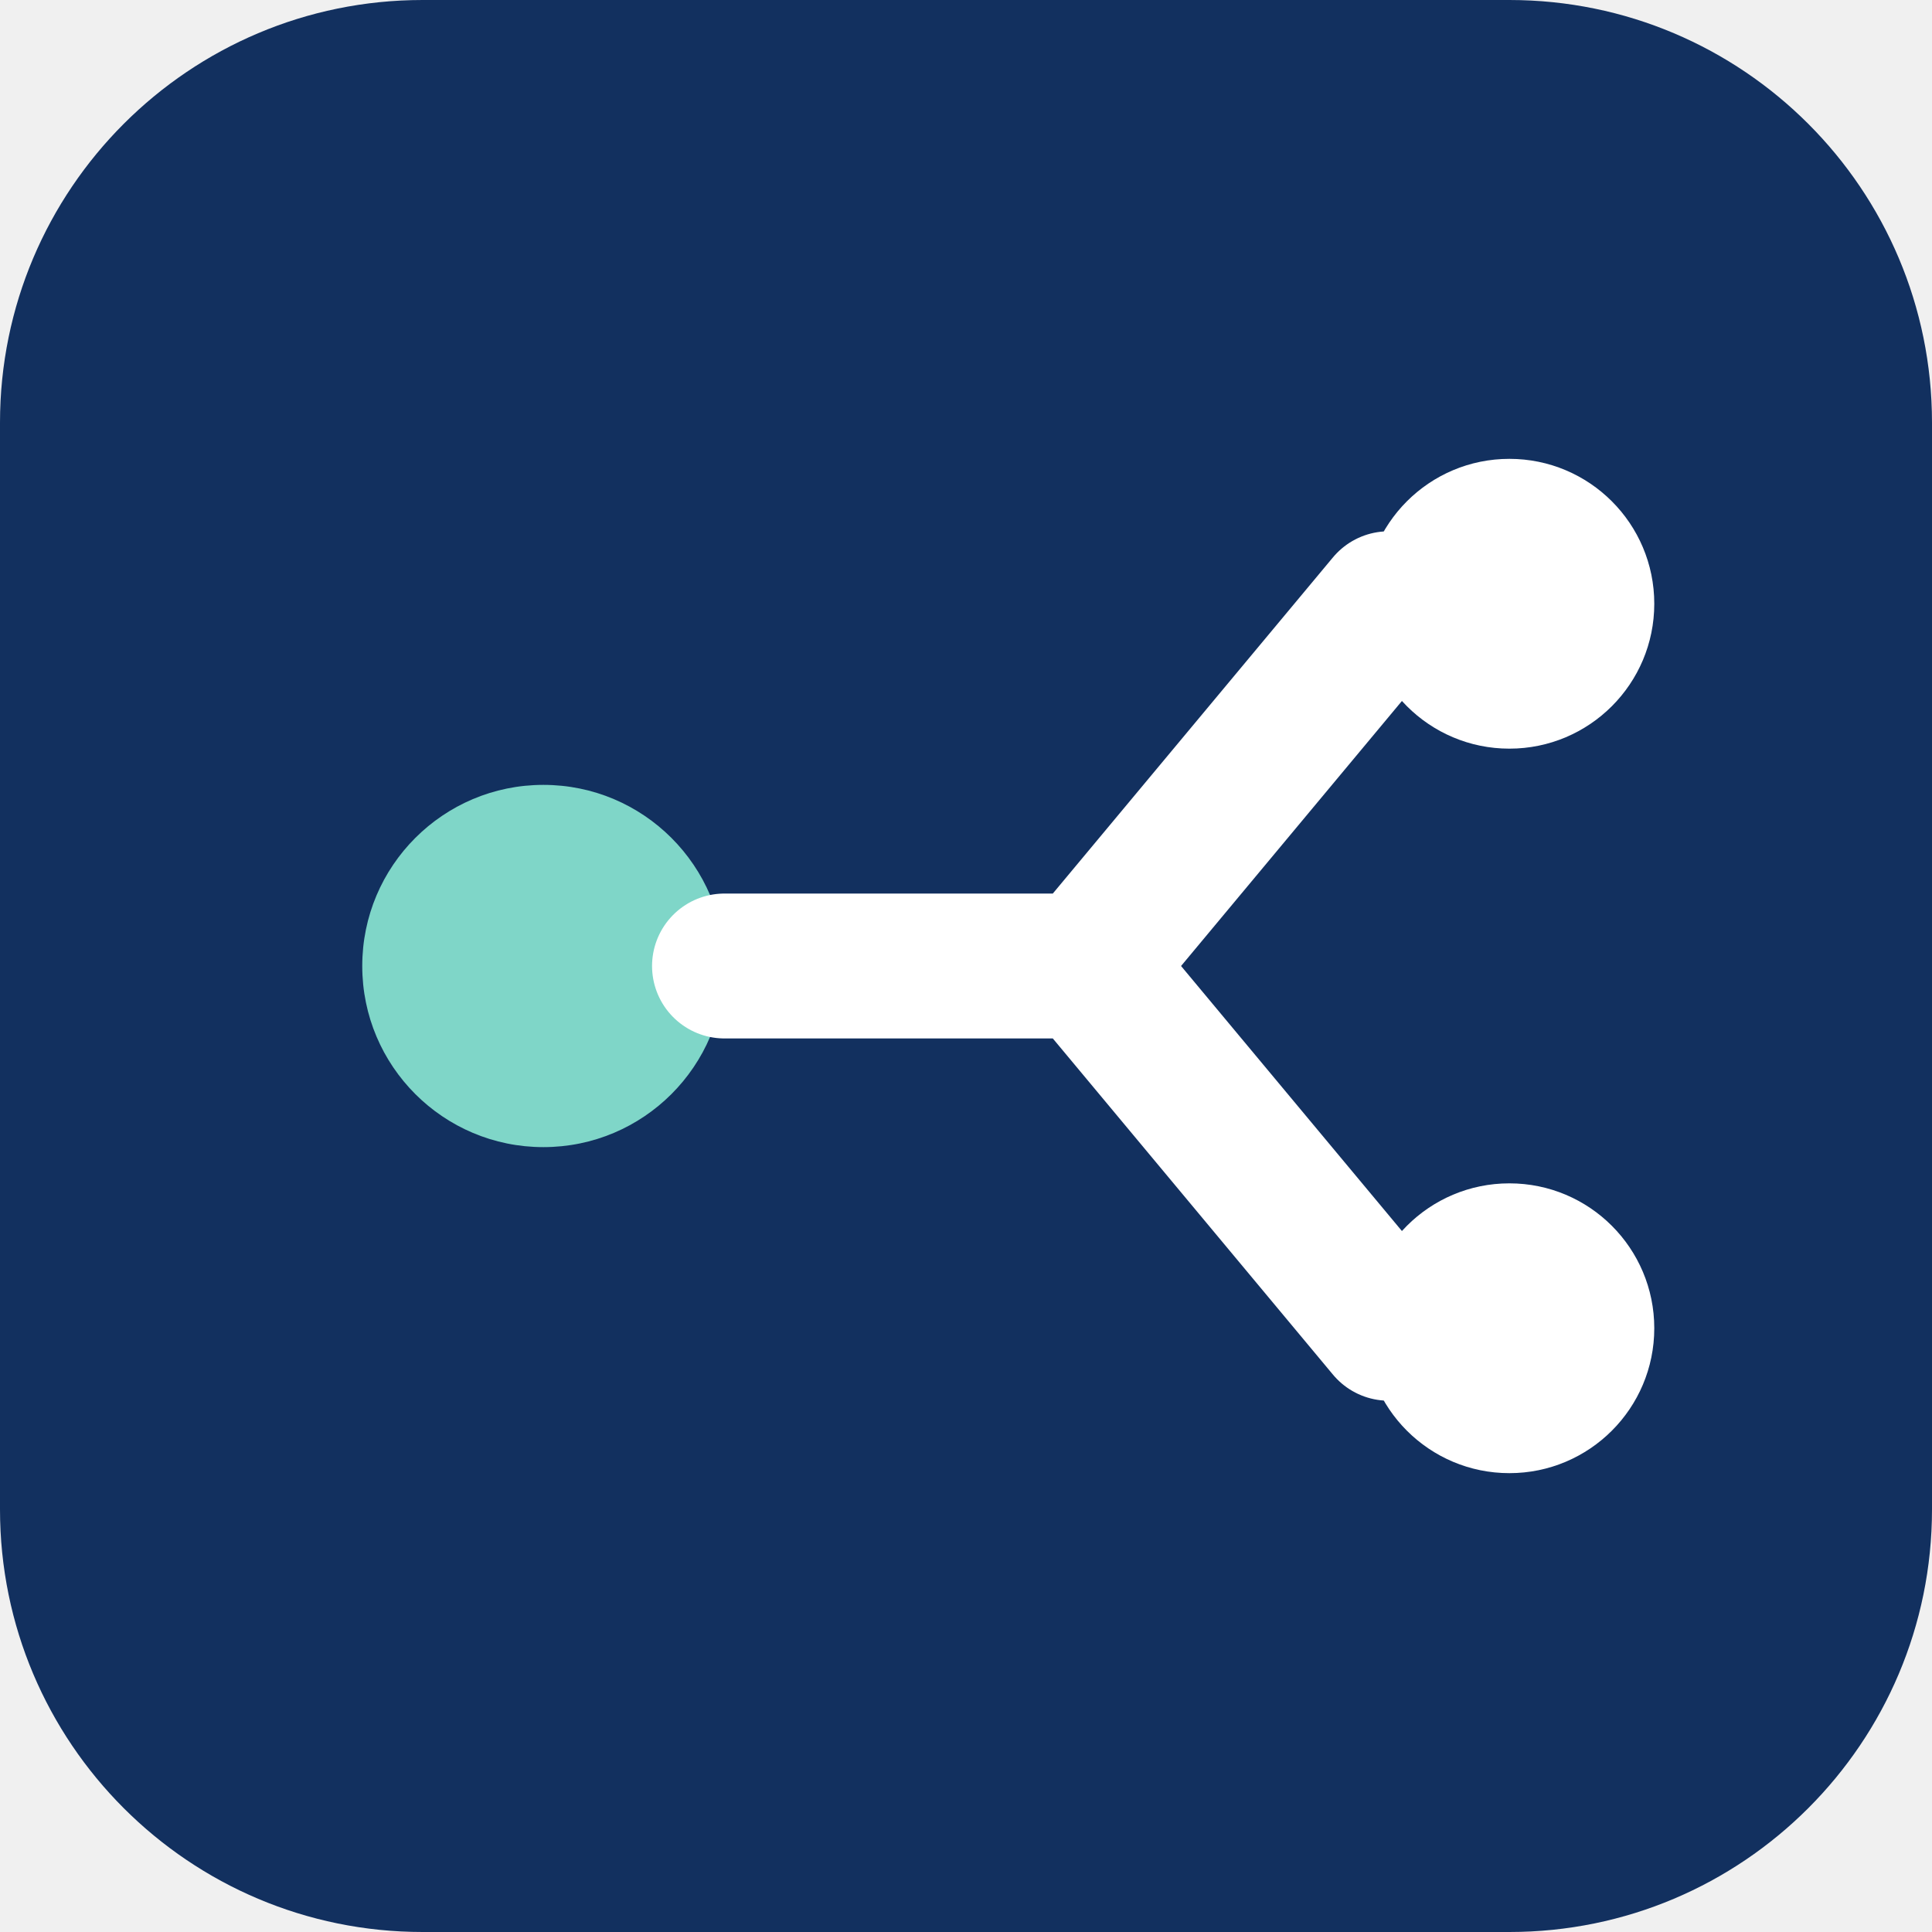
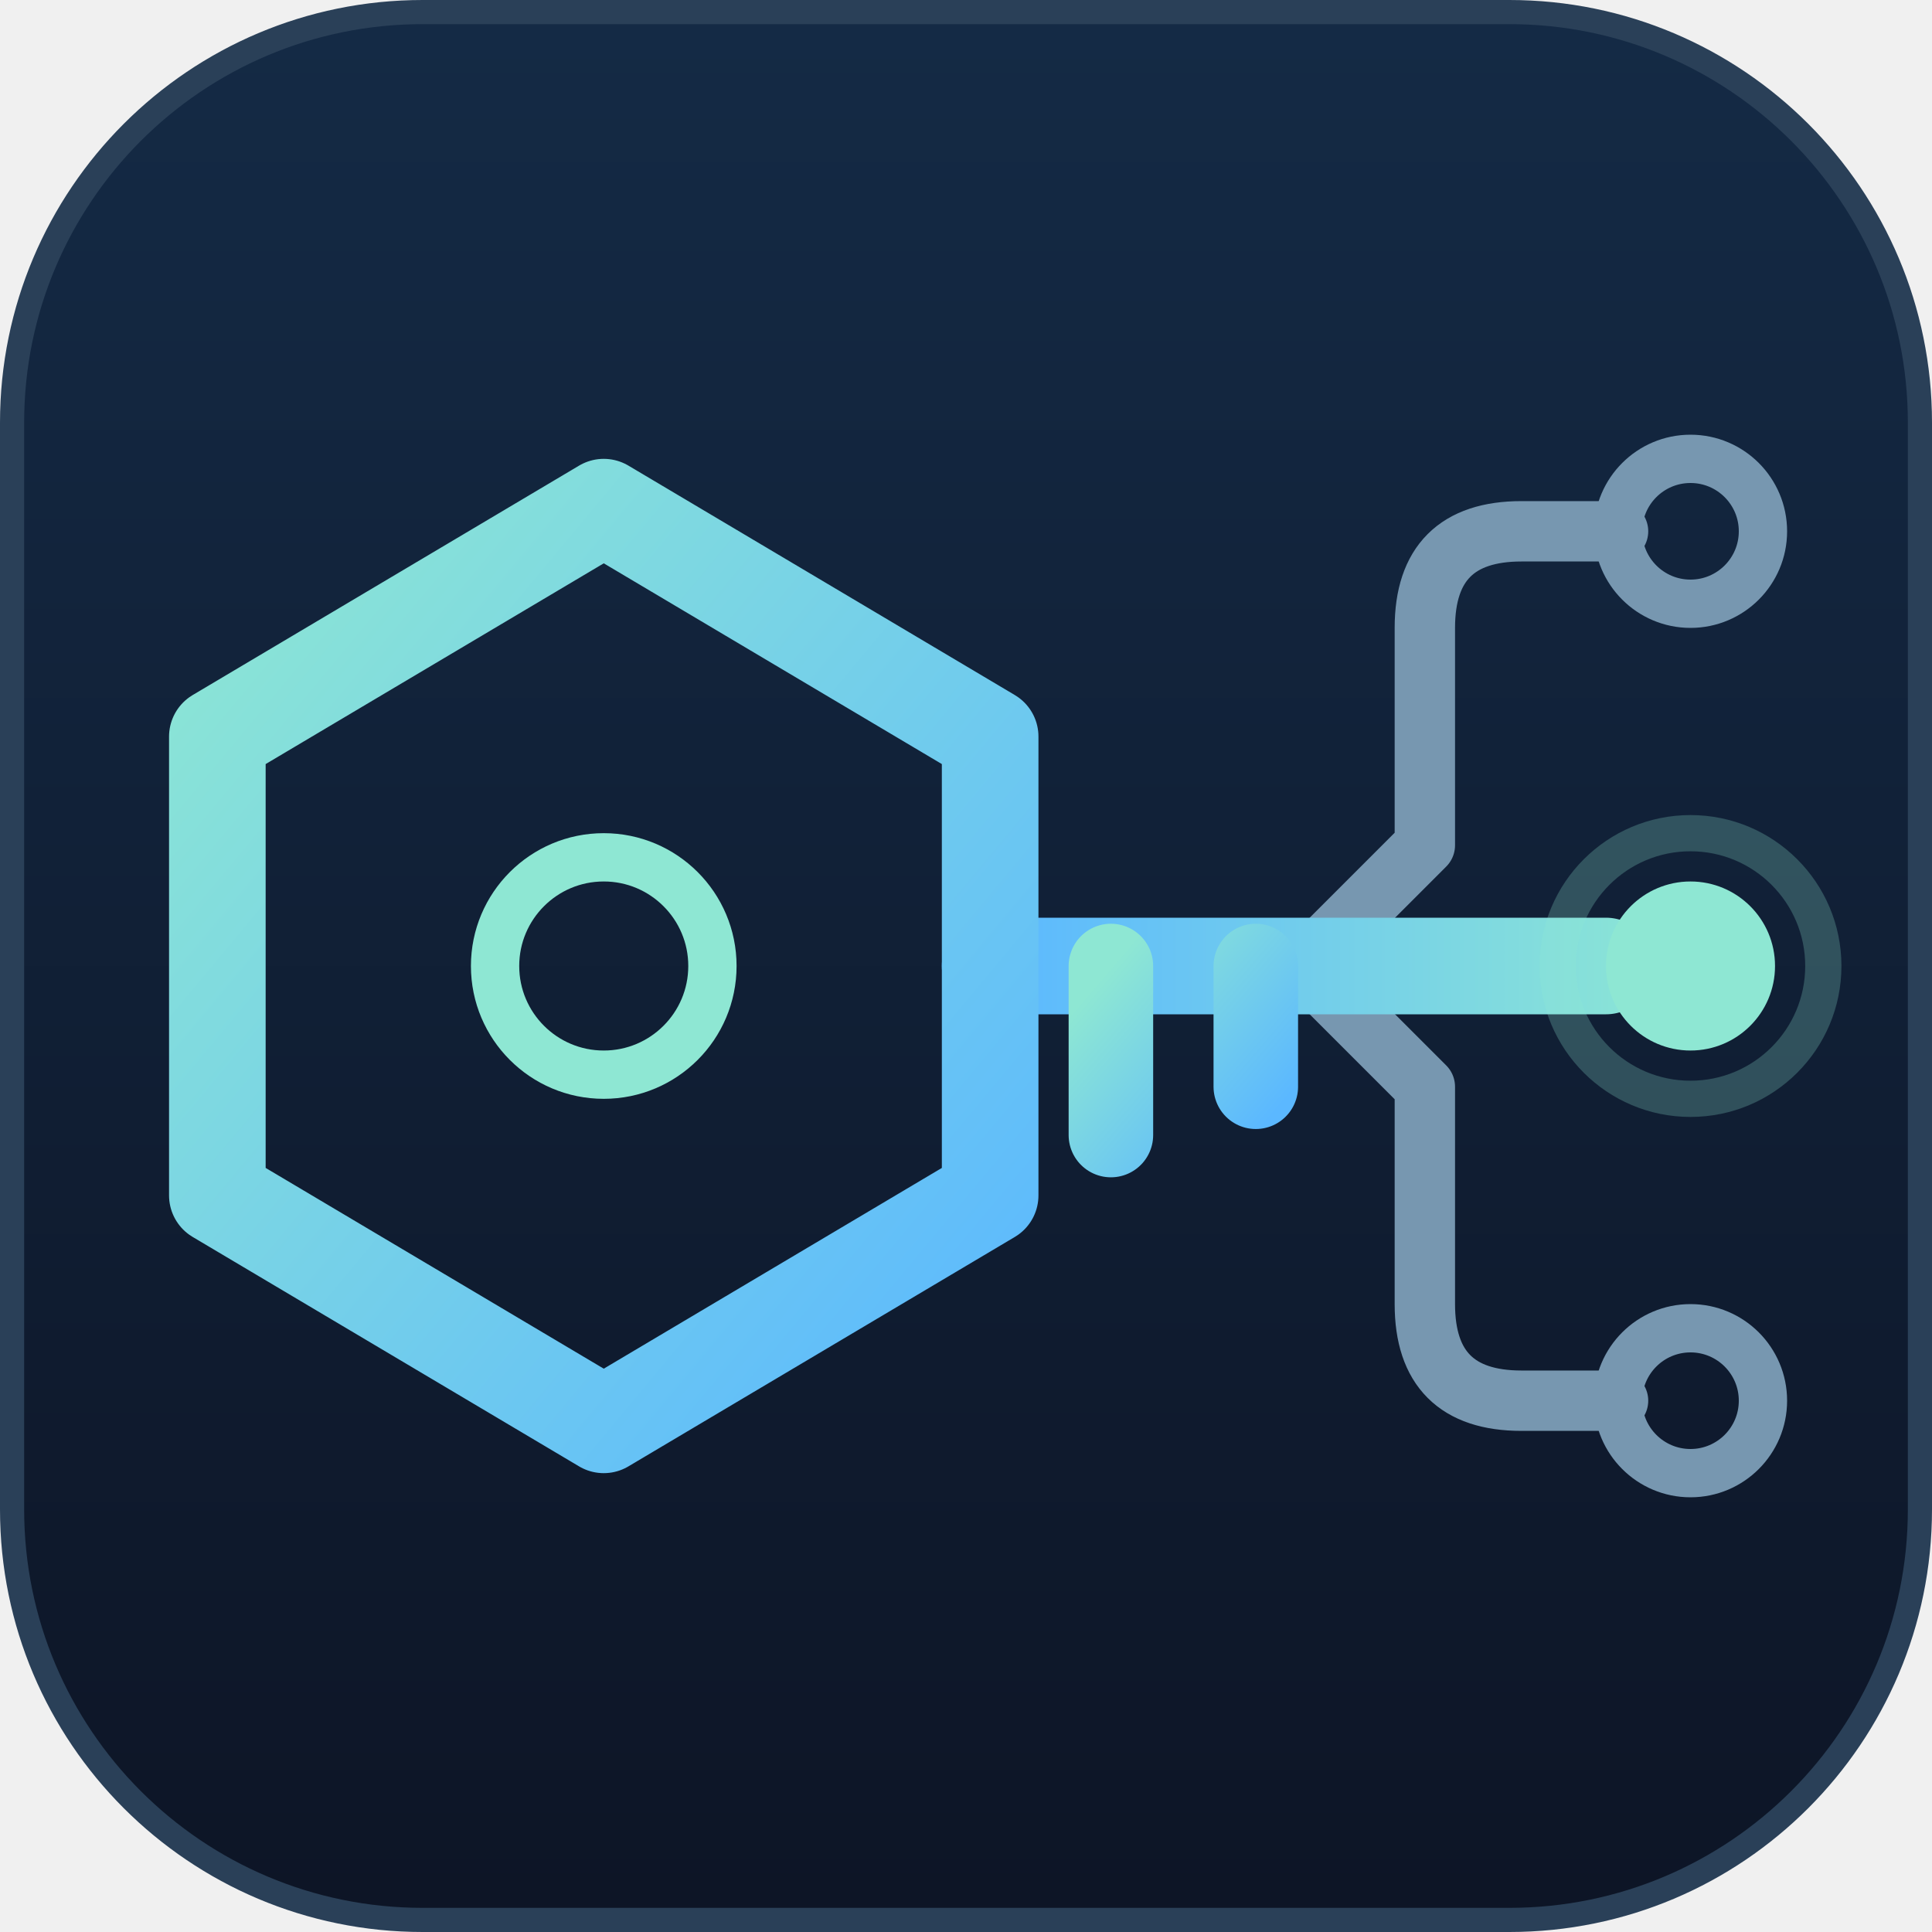
- <svg xmlns="http://www.w3.org/2000/svg" viewBox="0 0 32 32">
-   <rect width="32" height="32" rx="7" fill="#12305f" />
-   <circle cx="9" cy="16" r="3" fill="#7fd6c8" />
-   <path d="M12 16h6m0 0 5-6m-5 6 5 6" fill="none" stroke="#fff" stroke-width="2.4" stroke-linecap="round" stroke-linejoin="round" />
-   <circle cx="25" cy="10" r="2.4" fill="#fff" />
-   <circle cx="25" cy="22" r="2.4" fill="#fff" />
+ <svg xmlns="http://www.w3.org/2000/svg" viewBox="0 0 160 160" width="160" height="160" role="img" aria-labelledby="gh-app-auth-logo-title gh-app-auth-logo-desc">
+   <defs>
+     <linearGradient id="gh-app-auth-tile" x1="0" y1="0" x2="0" y2="1">
+       <stop offset="0" stop-color="#142a45" />
+       <stop offset="1" stop-color="#0d1526" />
+     </linearGradient>
+     <linearGradient id="gh-app-auth-key" x1="0" y1="0" x2="1" y2="1">
+       <stop offset="0" stop-color="#8ee7d3" />
+       <stop offset="1" stop-color="#5bb8ff" />
+     </linearGradient>
+     <linearGradient id="gh-app-auth-route" gradientUnits="userSpaceOnUse" x1="82" y1="0" x2="140" y2="0">
+       <stop offset="0" stop-color="#5bb8ff" />
+       <stop offset="1" stop-color="#8ee7d3" />
+     </linearGradient>
+   </defs>
+   <rect x="1" y="1" width="158" height="158" rx="34" fill="url(#gh-app-auth-tile)" stroke="#2a4058" stroke-width="2" />
+   <g fill="none" stroke="#7797b0" stroke-width="5" stroke-linecap="round" stroke-linejoin="round">
+     <path d="M108 80 L118 70 V52 Q118 44 126 44 H134" />
+     <path d="M108 80 L118 90 V108 Q118 116 126 116 H134" />
+     <circle cx="140" cy="44" r="6" stroke-width="4" />
+     <circle cx="140" cy="116" r="6" stroke-width="4" />
+   </g>
+   <path d="M82 80 H133" fill="none" stroke="url(#gh-app-auth-route)" stroke-width="8" stroke-linecap="round" />
+   <path d="M92 80 V94 M104 80 V90" fill="none" stroke="url(#gh-app-auth-key)" stroke-width="7" stroke-linecap="round" />
+   <path d="M50 42 L82 61 V99 L50 118 L18 99 V61 Z" fill="none" stroke="url(#gh-app-auth-key)" stroke-width="8" stroke-linejoin="round" />
+   <circle cx="50" cy="80" r="9" fill="none" stroke="#8ee7d3" stroke-width="4" />
+   <circle cx="140" cy="80" r="11" fill="none" stroke="#8ee7d3" stroke-width="3" opacity="0.25" />
+   <circle cx="140" cy="80" r="7" fill="#8ee7d3" />
</svg>
